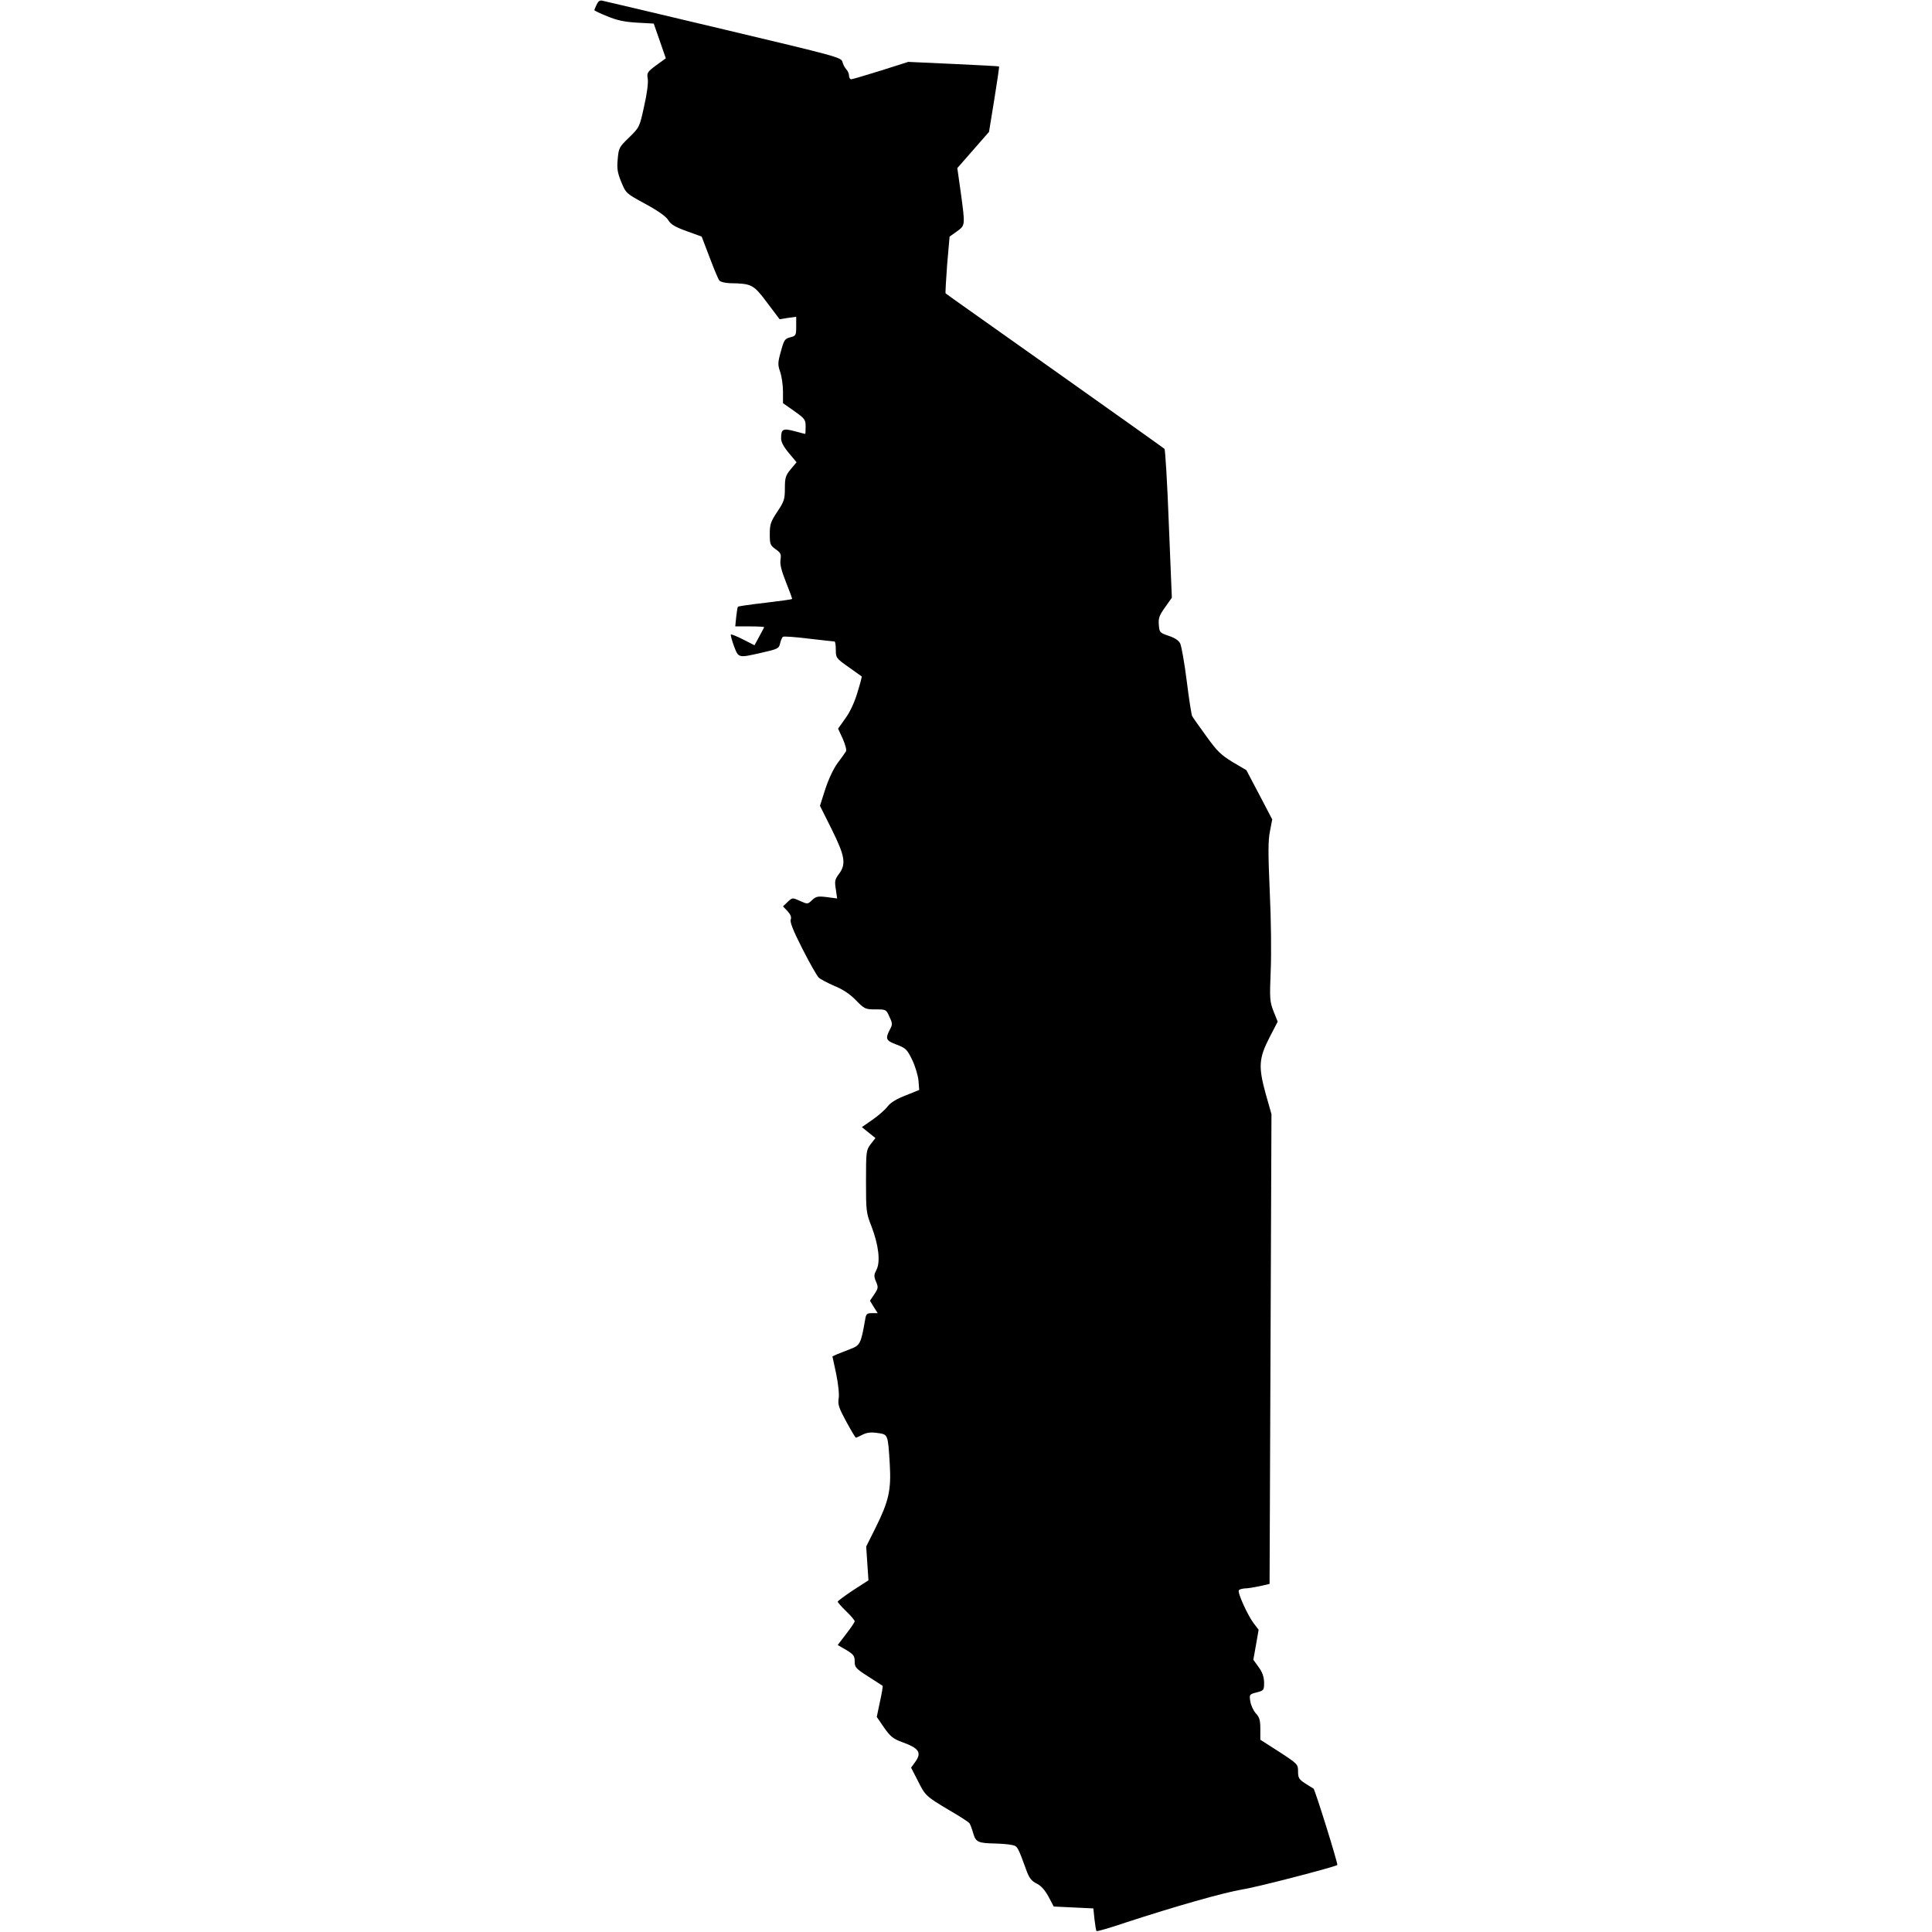
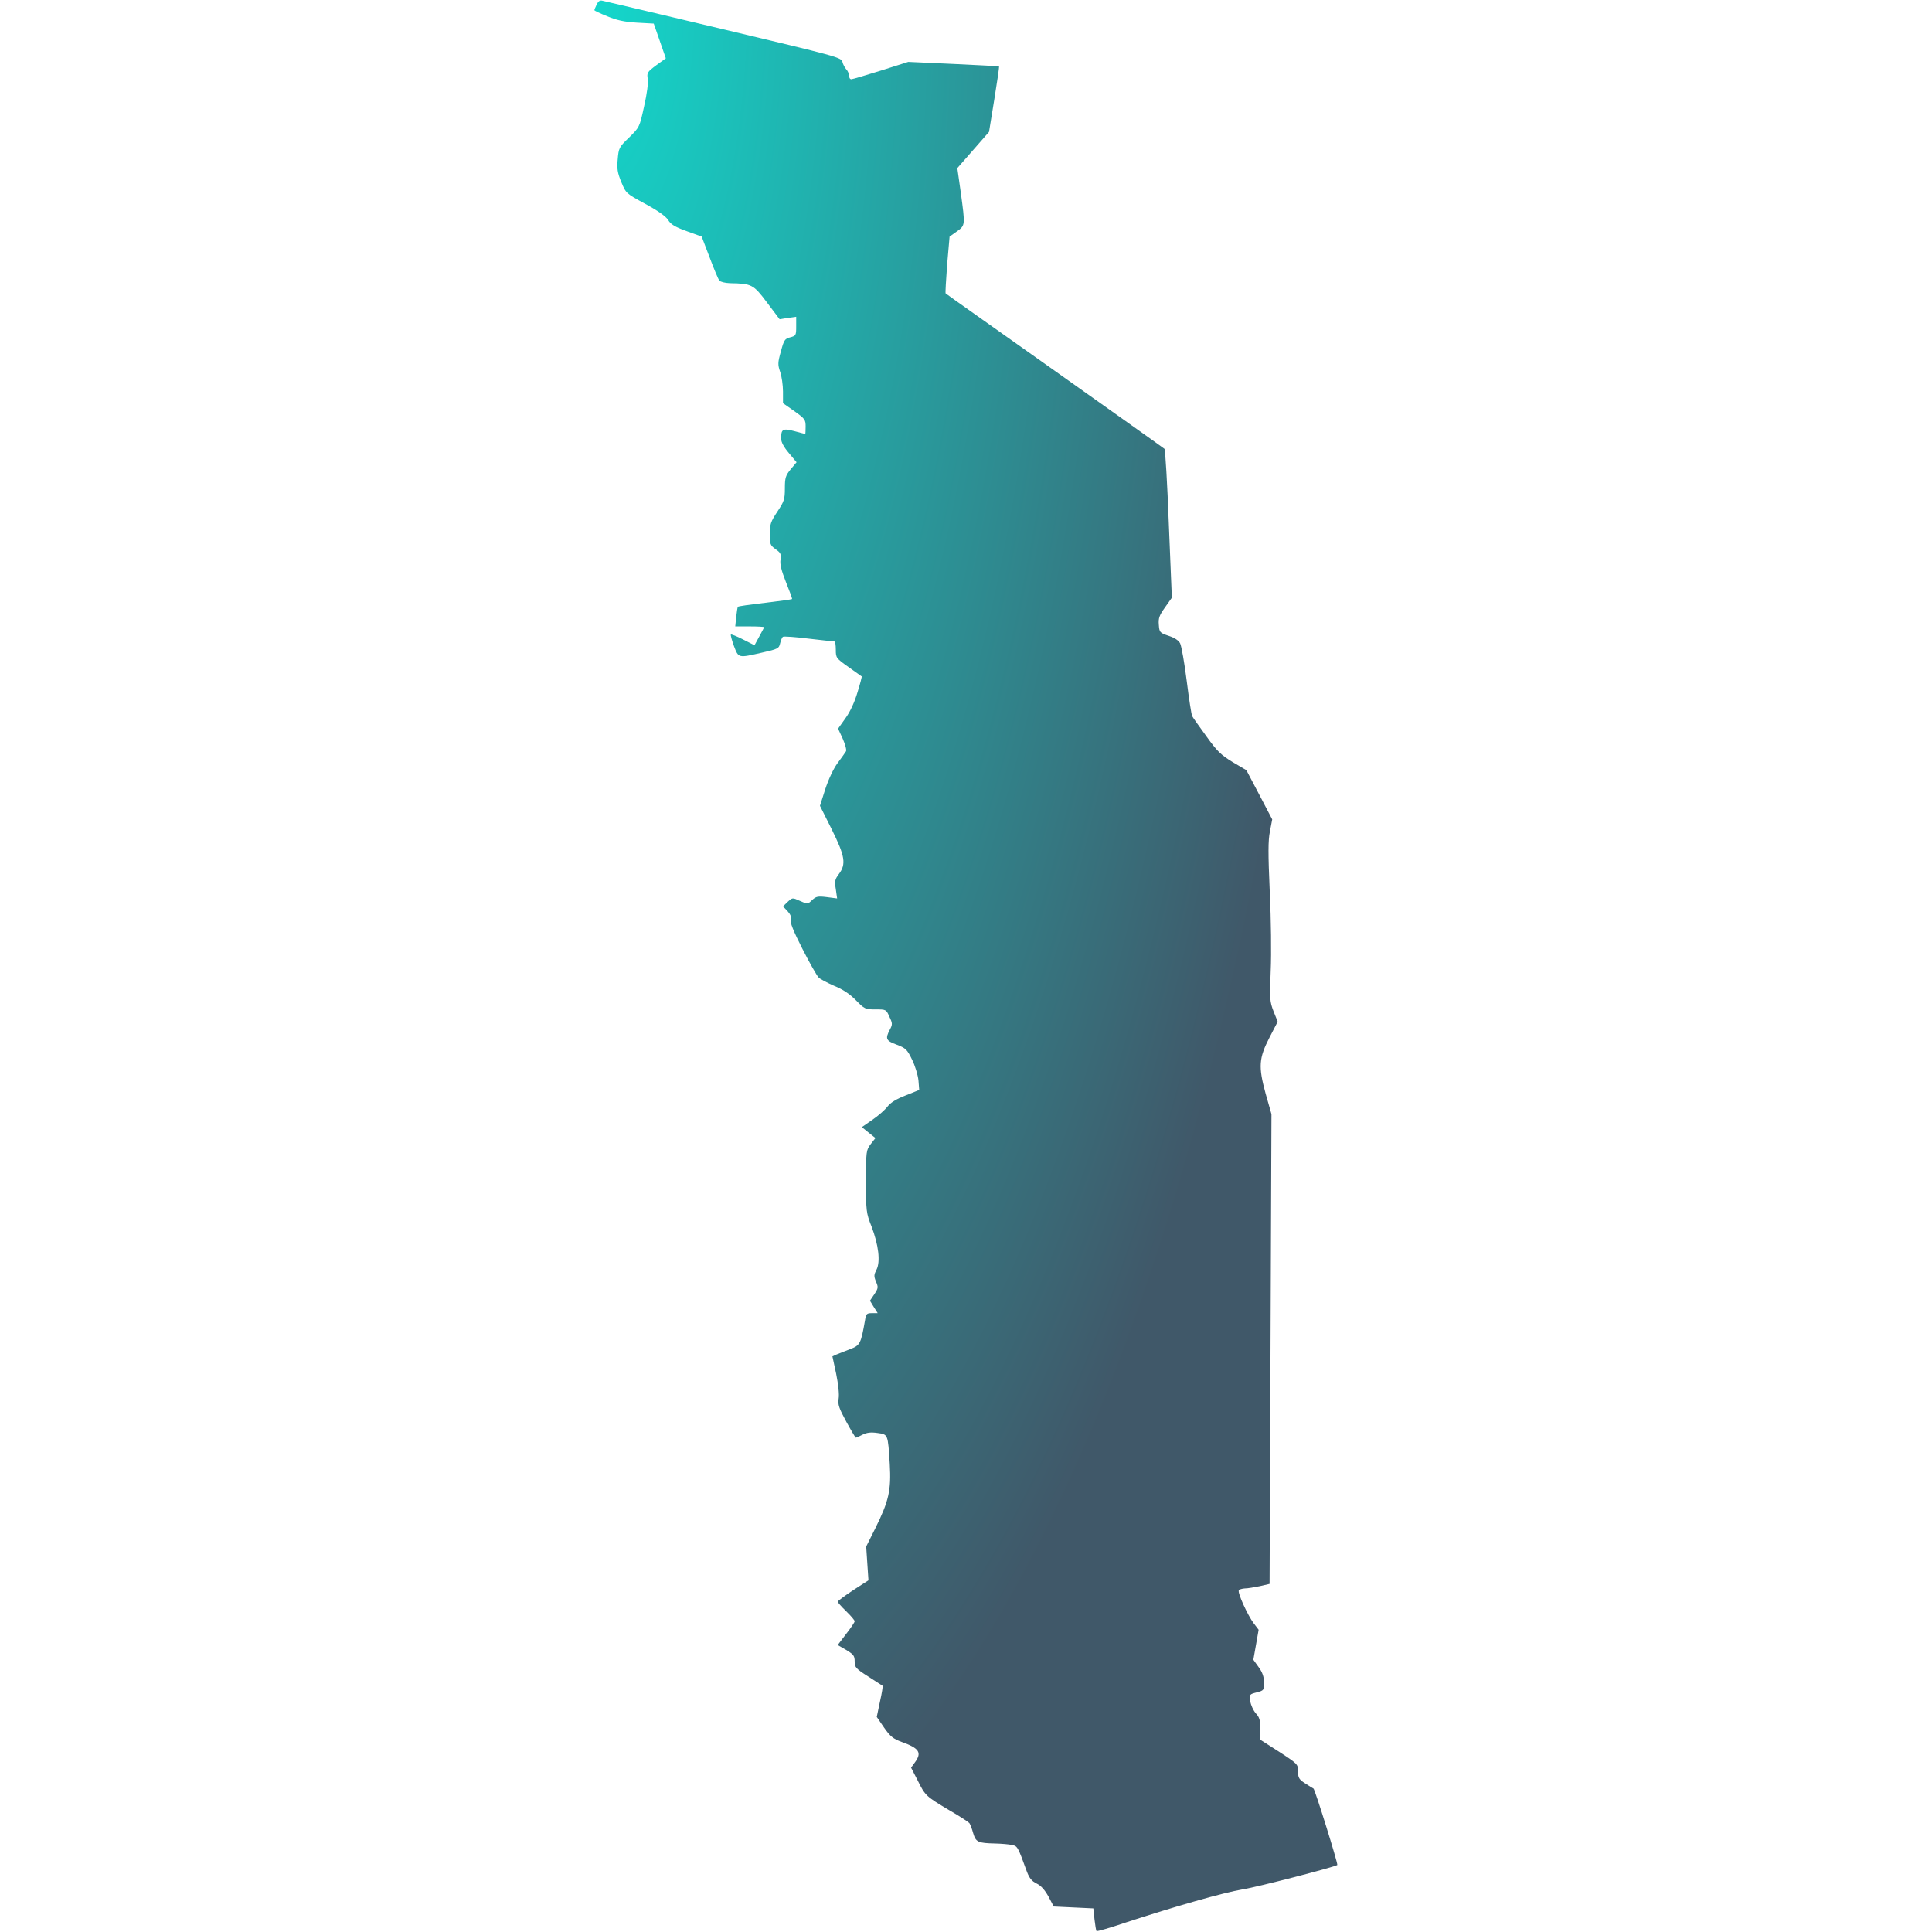
- <svg xmlns="http://www.w3.org/2000/svg" version="1.0" width="1024pt" height="1024pt" viewBox="0 0 1024 1024" preserveAspectRatio="xMidYMid meet">
-   <g transform="translate(0,1024) scale(0.1,-0.1)" fill="#000000" stroke="none">
+ <svg xmlns="http://www.w3.org/2000/svg" version="1.0" width="1024pt" height="1024pt" viewBox="0 0 1024 1024" preserveAspectRatio="xMidYMid meet" class="svg-gradient">
+   <defs>
+     <radialGradient id="radialGradient" cx="0" cy="1" r="1" fx="0" fy="1">
+       <stop offset="0%" stop-color="#13D8CC" />
+       <stop offset="100%" stop-color="#405869" />
+     </radialGradient>
+   </defs>
+   <g transform="translate(0,1024) scale(0.1,-0.1)" stroke="none" fill="url(#radialGradient)">
    <path d="M3162 10215 c-7 -14 -12 -28 -12 -29 0 -2 30 -17 68 -32 50 -21 90 -30 157 -34 l90 -5 32 -92 32 -92 -51 -37 c-47 -35 -50 -40 -45 -71 4 -20 -4 -81 -19 -146 -24 -111 -25 -112 -80 -166 -53 -51 -55 -56 -60 -115 -5 -50 -1 -72 19 -121 25 -60 25 -60 128 -116 68 -37 110 -67 121 -86 13 -22 36 -36 97 -58 l80 -29 42 -110 c23 -61 46 -117 52 -123 5 -7 30 -13 56 -14 115 -2 124 -6 196 -102 l67 -89 44 7 44 6 0 -50 c0 -48 -1 -51 -32 -59 -28 -7 -33 -14 -49 -74 -17 -60 -17 -71 -4 -109 8 -23 15 -70 15 -104 l0 -62 60 -42 c56 -40 60 -45 60 -82 0 -21 -1 -39 -2 -39 -2 0 -28 7 -58 15 -61 16 -70 11 -70 -39 0 -19 14 -45 41 -77 l41 -49 -31 -37 c-27 -33 -31 -45 -31 -102 0 -57 -4 -69 -40 -123 -35 -53 -40 -67 -40 -118 0 -54 2 -60 31 -81 27 -19 30 -26 26 -55 -4 -24 4 -57 29 -120 19 -47 34 -88 32 -89 -2 -2 -66 -11 -143 -20 -77 -9 -142 -18 -144 -21 -2 -2 -6 -26 -9 -54 l-5 -50 77 0 c42 0 76 -2 76 -4 0 -2 -12 -24 -26 -50 l-25 -46 -61 31 c-33 17 -62 28 -64 26 -3 -2 5 -30 16 -61 25 -65 22 -64 149 -35 84 19 90 22 96 50 4 16 10 31 15 34 5 3 66 -1 137 -10 70 -8 131 -15 136 -15 4 0 7 -20 7 -44 0 -43 2 -45 68 -92 37 -26 68 -48 69 -49 2 -1 -8 -39 -22 -84 -15 -51 -39 -104 -64 -138 l-39 -55 25 -54 c13 -30 21 -59 17 -66 -4 -7 -24 -35 -45 -63 -22 -30 -48 -86 -65 -138 l-28 -88 62 -124 c71 -143 78 -185 38 -238 -21 -28 -23 -38 -16 -80 l7 -49 -54 7 c-48 6 -58 4 -79 -16 -23 -22 -24 -22 -64 -4 -40 18 -40 18 -65 -5 l-25 -24 24 -25 c16 -18 22 -32 17 -45 -5 -13 14 -61 62 -155 38 -75 77 -143 86 -152 9 -9 46 -28 82 -44 45 -18 83 -43 115 -76 46 -47 50 -49 105 -49 55 0 56 0 73 -39 17 -35 17 -41 2 -69 -25 -48 -20 -58 37 -79 47 -18 55 -25 81 -79 16 -32 31 -82 34 -110 l4 -51 -72 -29 c-49 -19 -80 -38 -96 -59 -13 -17 -49 -49 -80 -70 l-56 -39 36 -29 36 -29 -25 -32 c-24 -32 -25 -38 -25 -197 0 -157 1 -168 29 -239 38 -99 48 -187 27 -229 -14 -27 -15 -35 -3 -64 13 -30 12 -35 -9 -67 l-23 -34 20 -33 21 -33 -31 0 c-27 0 -31 -4 -36 -37 -22 -125 -26 -134 -80 -154 -27 -11 -60 -23 -71 -28 l-22 -10 20 -93 c11 -54 17 -109 13 -131 -5 -32 2 -51 41 -123 25 -46 48 -84 50 -84 3 0 19 7 36 16 22 11 43 14 78 9 57 -8 56 -4 66 -165 8 -139 -5 -196 -77 -341 l-48 -96 6 -90 6 -89 -82 -53 c-44 -29 -81 -57 -81 -60 0 -4 20 -27 45 -51 25 -24 45 -48 45 -53 0 -5 -20 -35 -45 -67 l-45 -59 45 -26 c39 -24 45 -31 45 -61 0 -31 6 -38 72 -80 40 -26 74 -48 76 -49 2 -2 -4 -40 -14 -84 l-17 -81 39 -57 c33 -47 48 -59 94 -76 92 -33 107 -56 70 -107 l-21 -29 35 -68 c40 -81 44 -84 168 -158 54 -31 101 -62 106 -68 5 -7 14 -31 20 -53 14 -48 26 -53 117 -55 33 -1 73 -4 89 -8 29 -6 30 -7 79 -142 13 -34 26 -50 51 -62 23 -11 43 -33 63 -69 l28 -53 105 -5 105 -5 6 -58 c4 -32 8 -60 11 -62 2 -3 72 17 154 45 260 85 519 159 621 176 78 12 488 119 501 129 5 5 -118 399 -126 405 -5 3 -25 15 -45 28 -32 21 -37 29 -37 63 0 38 -2 40 -100 104 l-100 64 0 58 c0 46 -5 62 -24 82 -13 15 -26 43 -29 63 -6 37 -5 38 34 48 38 10 39 12 39 53 -1 30 -9 54 -29 81 l-28 39 14 79 14 80 -26 34 c-32 42 -87 163 -79 175 3 5 17 9 32 10 15 0 50 6 79 12 l52 12 5 1245 5 1245 -31 109 c-39 143 -36 187 21 298 l43 83 -22 55 c-20 52 -21 65 -15 215 4 90 2 273 -5 418 -9 205 -9 272 1 321 l12 63 -68 130 -69 131 -73 43 c-62 38 -82 57 -140 138 -38 52 -71 99 -74 105 -4 6 -17 90 -29 186 -12 96 -28 186 -35 200 -8 16 -30 30 -61 40 -47 16 -49 18 -52 59 -3 35 3 50 33 92 l36 51 -16 391 c-8 216 -19 395 -23 398 -4 4 -266 190 -582 414 -316 224 -577 408 -578 410 -2 2 2 70 8 152 l13 149 38 27 c46 33 45 31 21 209 l-18 127 84 96 84 96 28 172 c15 94 27 173 25 175 -1 1 -110 7 -241 13 l-240 11 -145 -46 c-80 -25 -151 -46 -157 -46 -7 0 -12 9 -12 19 0 11 -7 26 -15 34 -7 8 -17 26 -20 39 -6 24 -31 30 -628 172 -342 81 -631 150 -643 152 -15 4 -23 -2 -32 -21z" />
  </g>
</svg>
